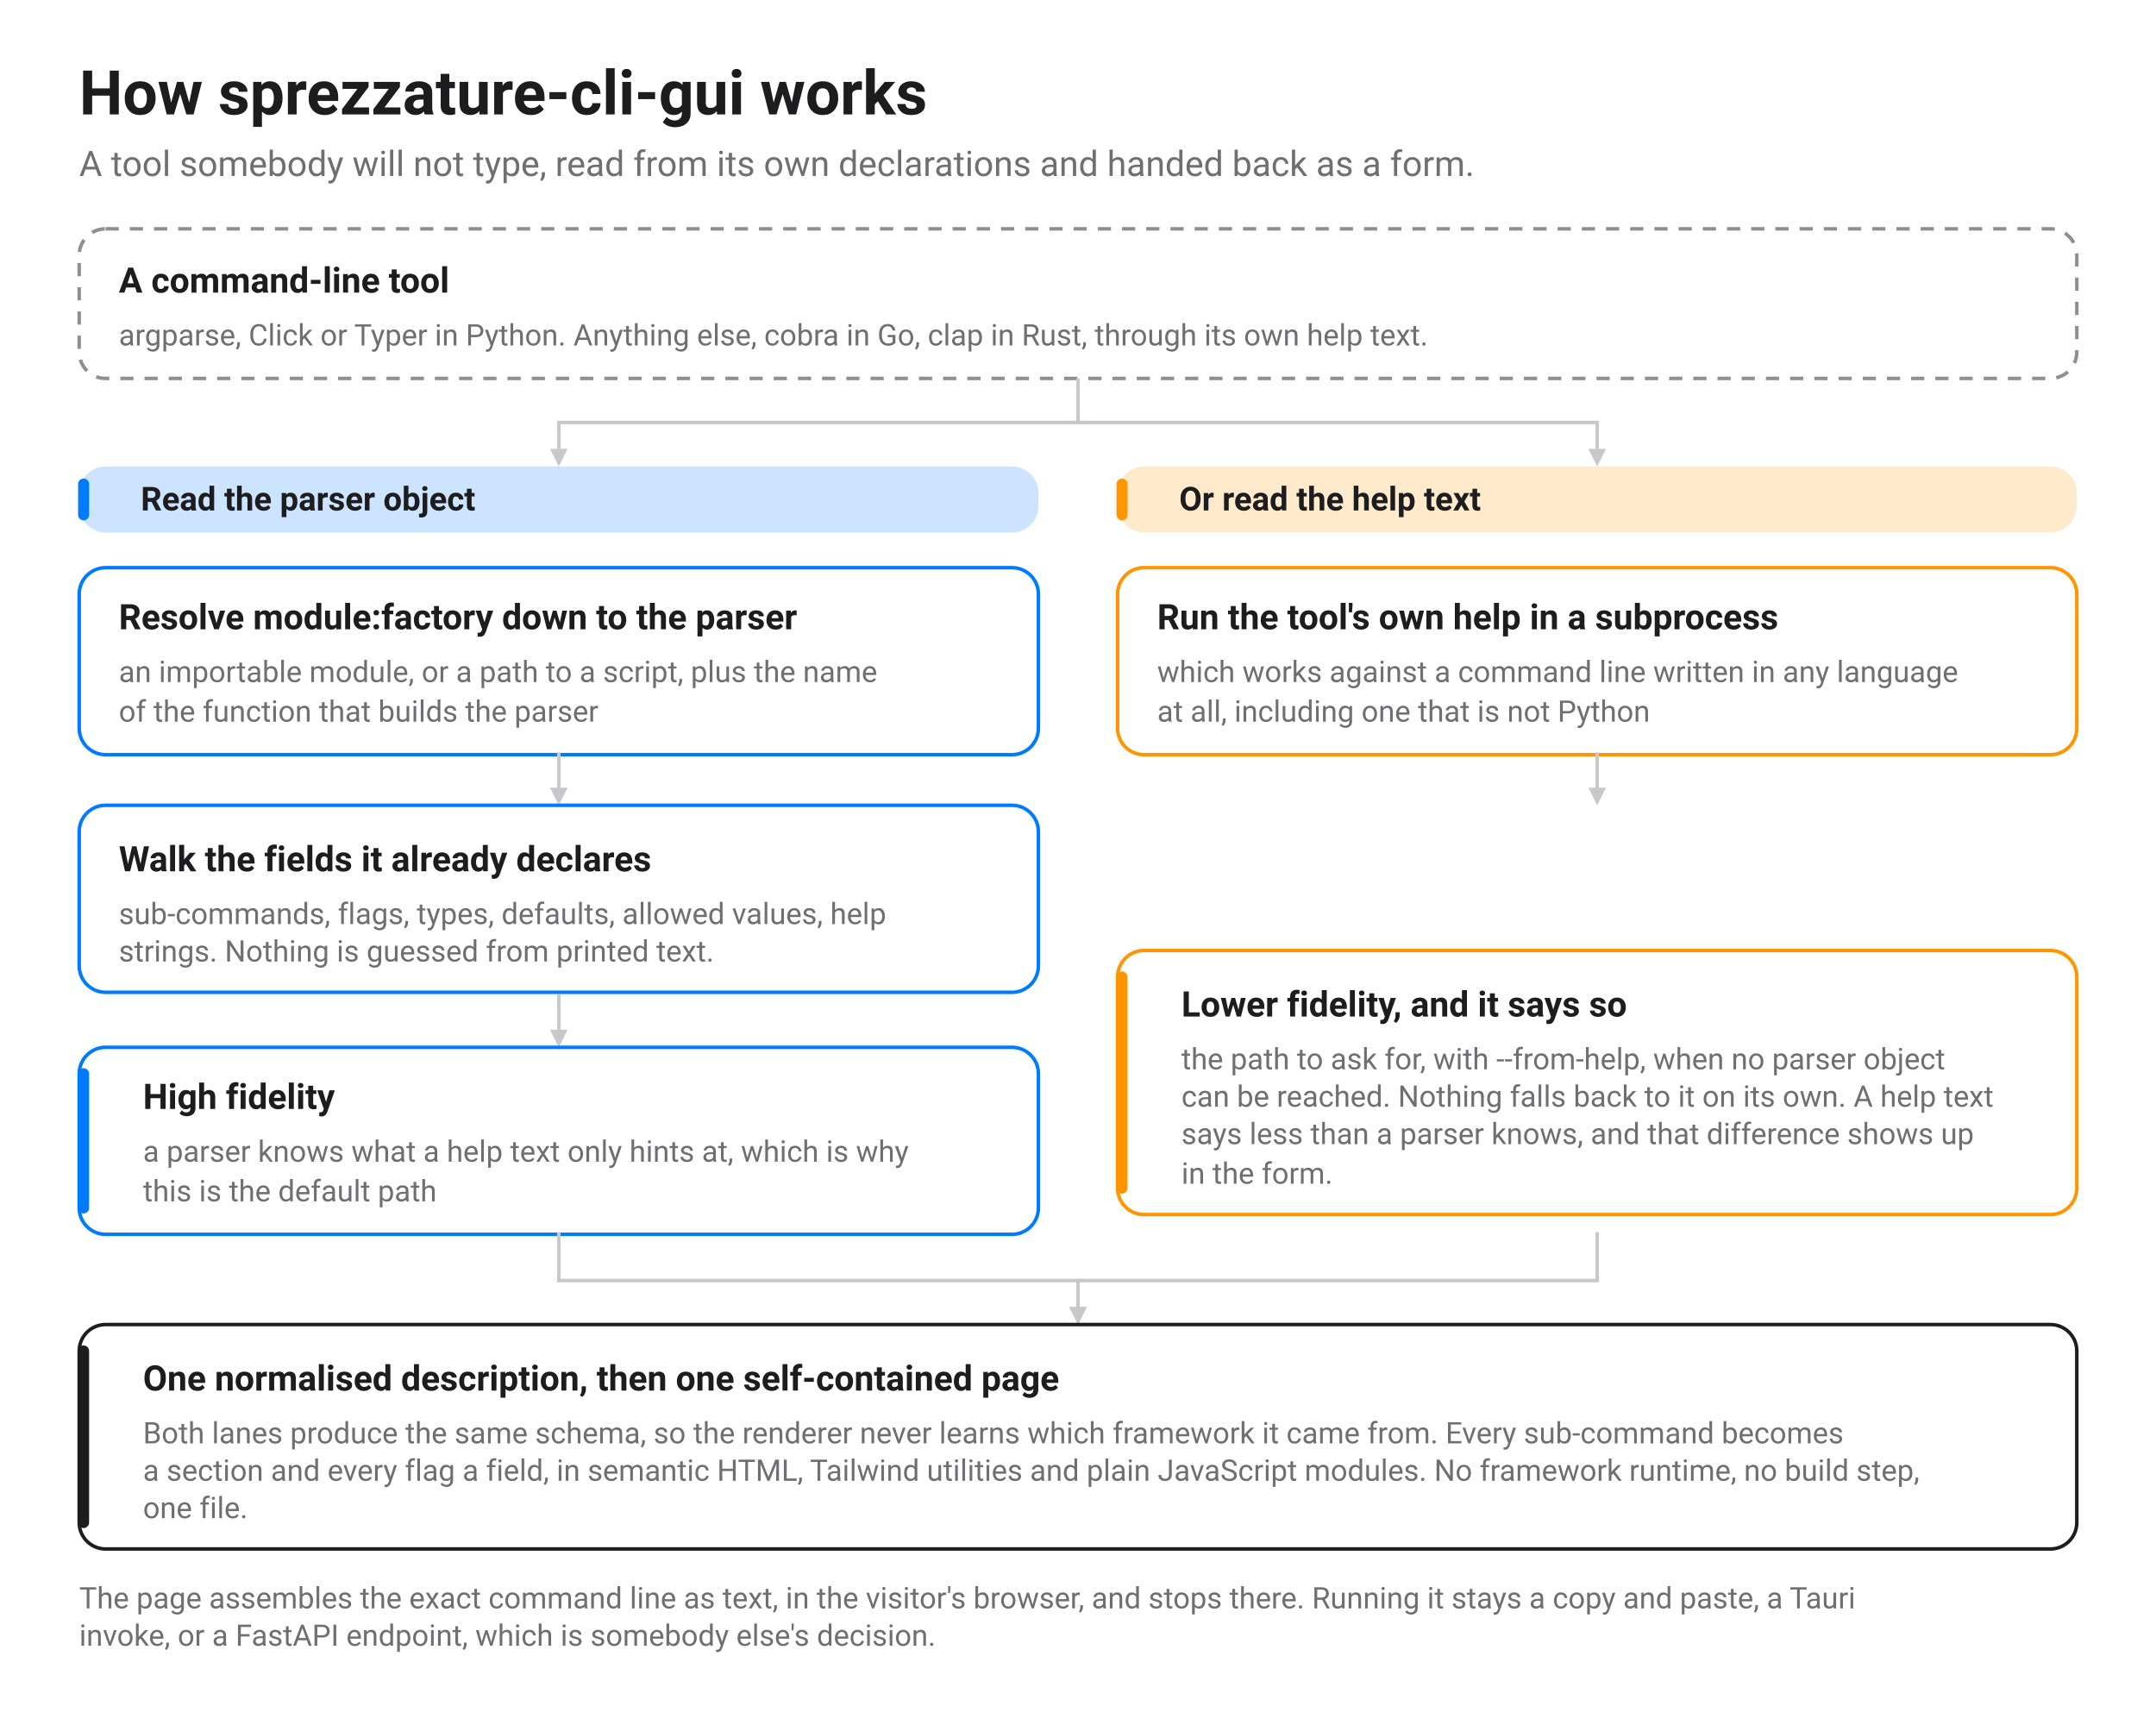
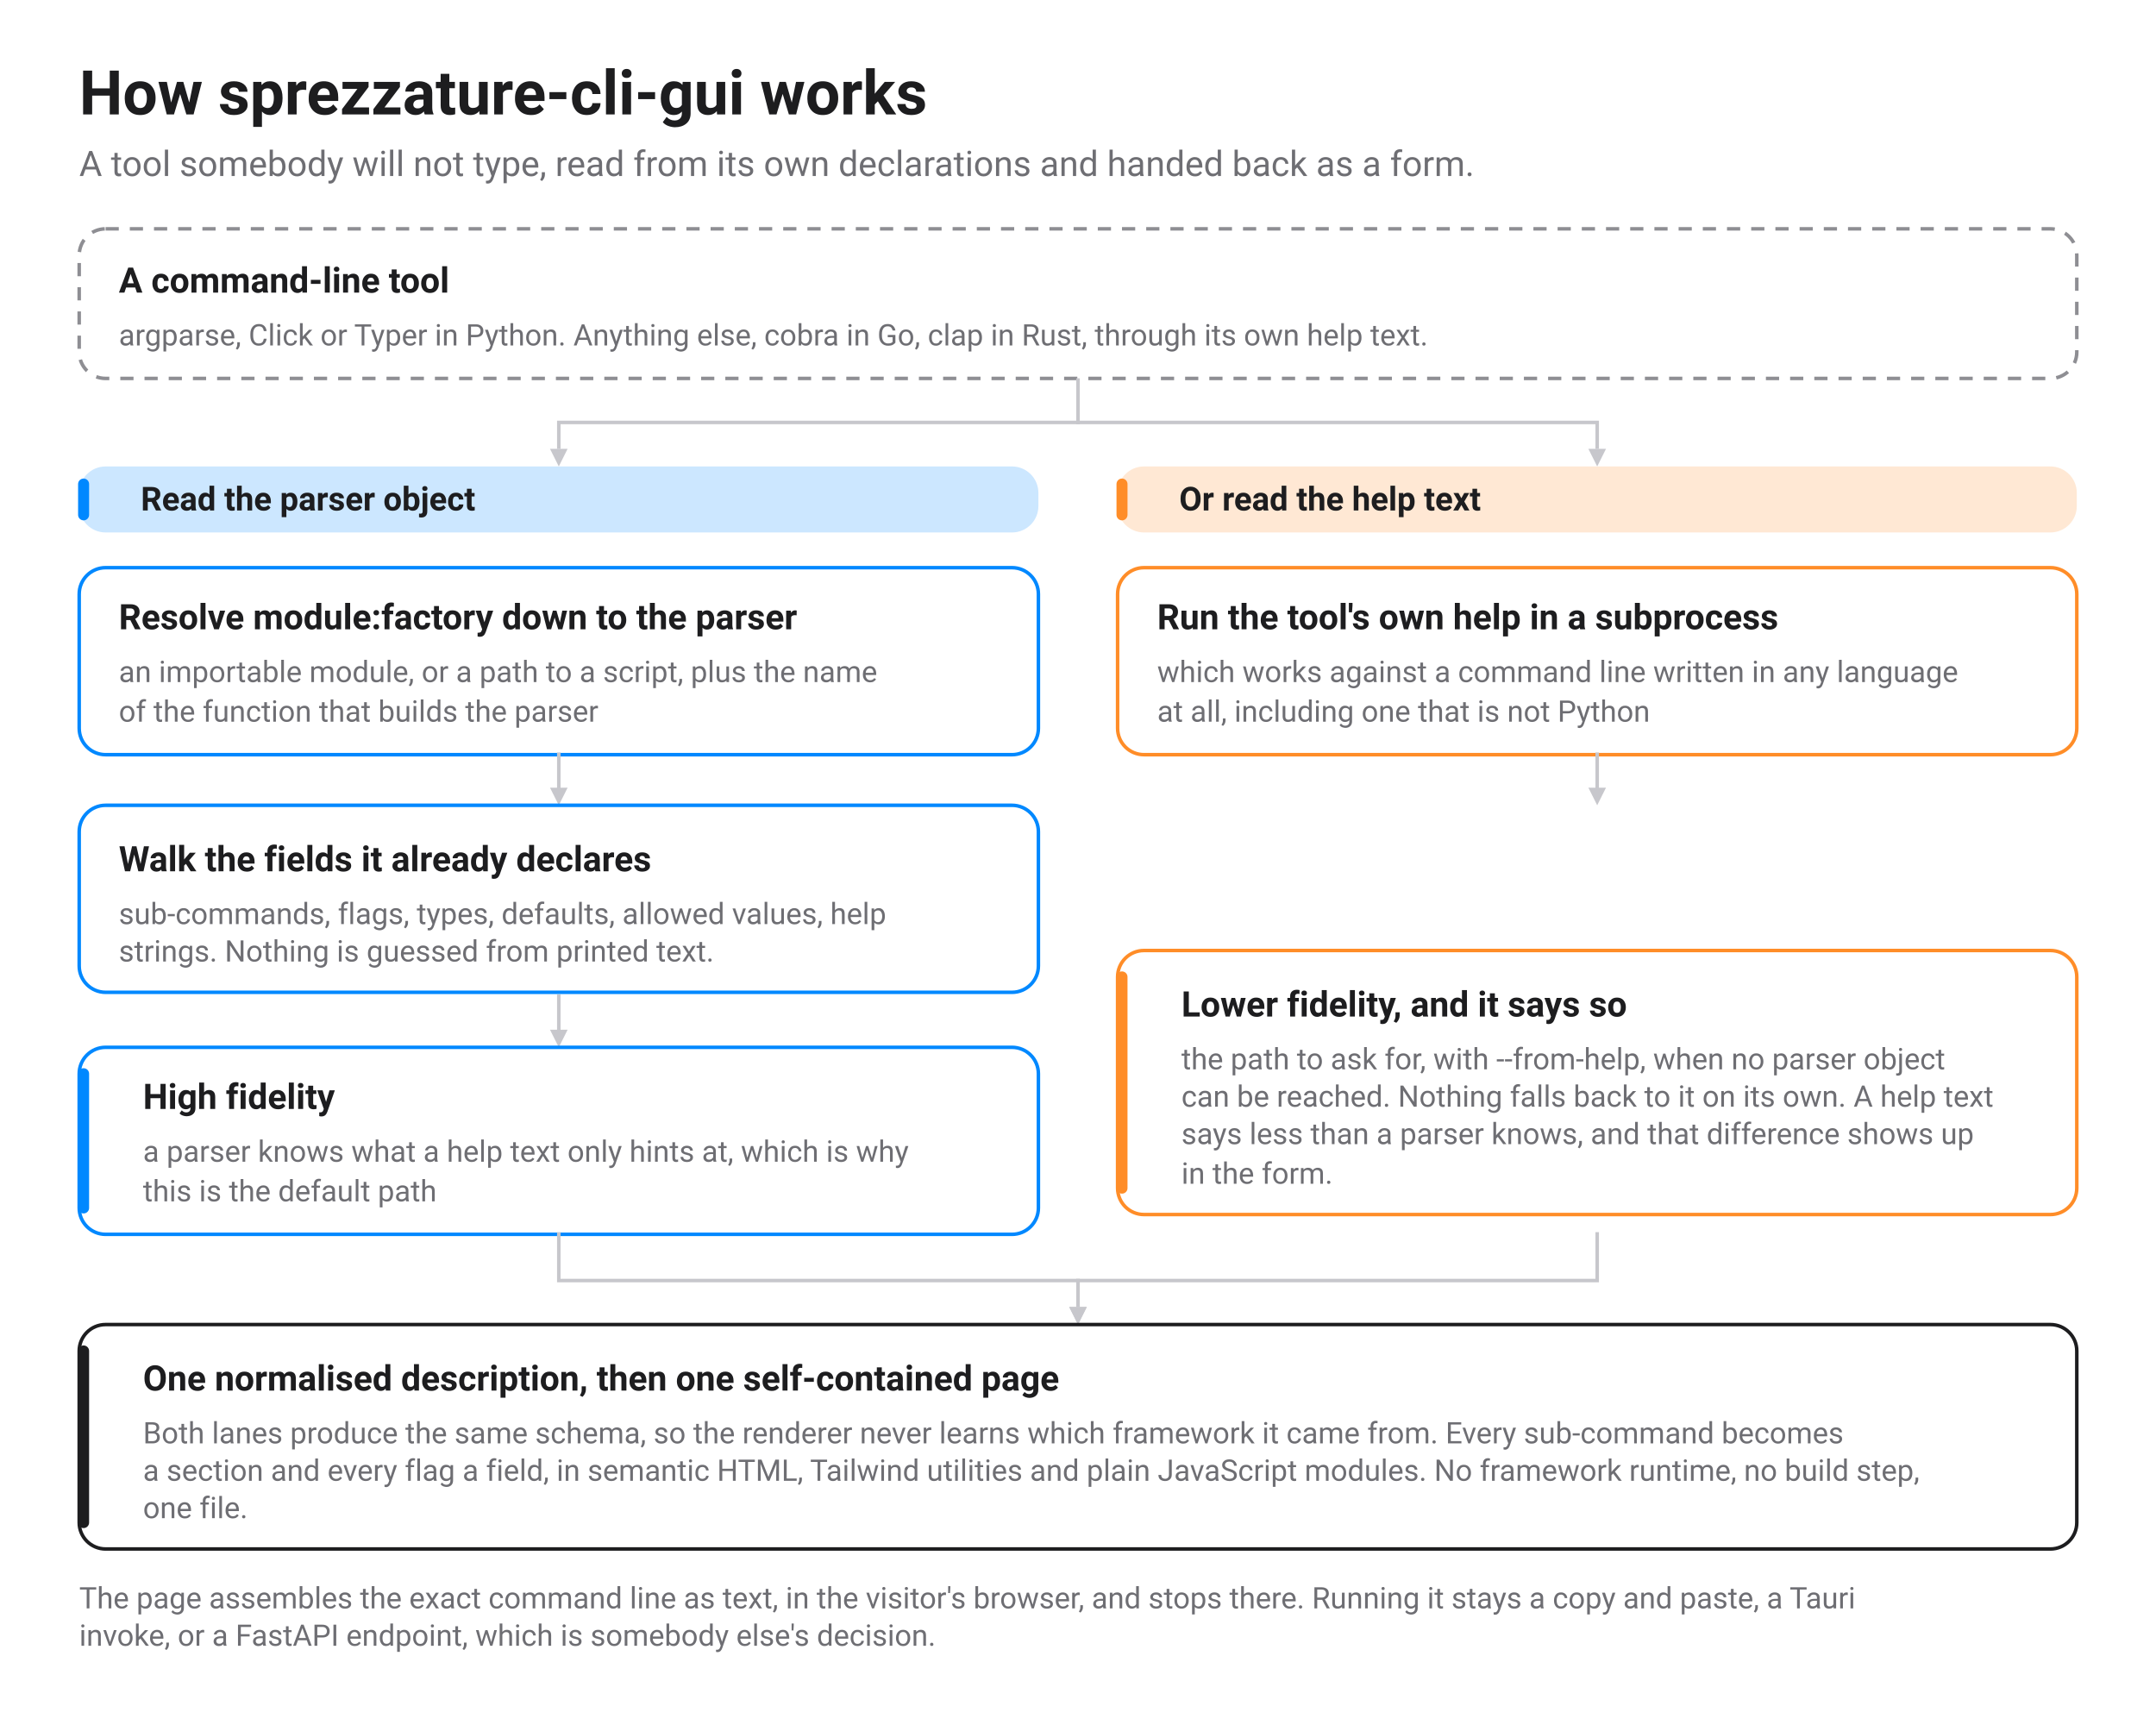
<svg xmlns="http://www.w3.org/2000/svg" width="980" height="784" viewBox="0 0 980 784" font-family="Roboto, Helvetica Neue, Helvetica, Arial, sans-serif" role="img" aria-labelledby="cli-gui-hiw-title cli-gui-hiw-desc">
-   <style>@media (prefers-color-scheme: dark){rect[fill="#FFFFFF"]{fill:#141416;}rect.paper{fill:#0B0B0C;}[fill="#1D1D1F"]{fill:#F2F2F7;}[fill="#6E6E73"]{fill:#9C9CA3;}[stroke="#1D1D1F"]{stroke:#F2F2F7;}[stroke="#C7C7CC"]{stroke:#5A5A5E;}[fill="#C7C7CC"]{fill:#5A5A5E;}rect[fill="#CCE4FF"]{fill:#082646;}rect[fill="#FFEACC"]{fill:#462C09;}}</style>
+   <style>@media (prefers-color-scheme: dark){rect[fill="#FFFFFF"]{fill:#141416;}rect.paper{fill:#0B0B0C;}[fill="#1D1D1F"]{fill:#F2F2F7;}[fill="#6E6E73"]{fill:#9C9CA3;}[stroke="#1D1D1F"]{stroke:#F2F2F7;}[stroke="#C7C7CC"]{stroke:#5A5A5E;}[fill="#C7C7CC"]{fill:#5A5A5E;}rect[fill="#CCE7FF"]{fill:#082946;}rect[fill="#FFE8D4"]{fill:#462A13;}}</style>
  <rect class="paper" width="980" height="784" fill="#FFFFFF" />
  <text x="36" y="52" font-size="28" font-weight="700" fill="#1D1D1F">How sprezzature-cli-gui works</text>
  <text x="36" y="80" font-size="16" font-weight="400" fill="#6E6E73">A tool somebody will not type, read from its own declarations and handed back as a form.</text>
  <rect x="36" y="104" width="908" height="68" rx="12" fill="#FFFFFF" stroke="#8E8E93" stroke-width="1.6" stroke-dasharray="6 5" />
  <text x="54" y="133" font-size="16" font-weight="600" fill="#1D1D1F">A command-line tool</text>
  <text x="54" y="157" font-size="13.5" font-weight="400" fill="#6E6E73">argparse, Click or Typer in Python. Anything else, cobra in Go, clap in Rust, through its own help text.</text>
  <path d="M490,172 V192 H254 V204" stroke="#C7C7CC" stroke-width="1.6" fill="none" />
  <path d="M250,204 L254,212 L258,204" fill="#C7C7CC" />
  <path d="M490,172 V192 H726 V204" stroke="#C7C7CC" stroke-width="1.6" fill="none" />
  <path d="M722,204 L726,212 L730,204" fill="#C7C7CC" />
-   <rect x="36" y="212" width="436" height="30" rx="12" fill="#CCE4FF" />
-   <path d="M38,220 v14" stroke="#007AFF" stroke-width="5" stroke-linecap="round" fill="none" />
+   <rect x="36" y="212" width="436" height="30" rx="12" fill="#CCE7FF" />
+   <path d="M38,220 v14" stroke="#0088FF" stroke-width="5" stroke-linecap="round" fill="none" />
  <text x="64" y="232" font-size="15" font-weight="700" fill="#1D1D1F">Read the parser object</text>
-   <rect x="36" y="258" width="436" height="85" rx="12" fill="#FFFFFF" stroke="#007AFF" stroke-width="1.6" />
+   <rect x="36" y="258" width="436" height="85" rx="12" fill="#FFFFFF" stroke="#0088FF" stroke-width="1.6" />
  <text x="54" y="286" font-size="16" font-weight="600" fill="#1D1D1F">Resolve module:factory down to the parser</text>
  <text x="54" y="310" font-size="13.5" font-weight="400" fill="#6E6E73">an importable module, or a path to a script, plus the name</text>
  <text x="54" y="328" font-size="13.5" font-weight="400" fill="#6E6E73">of the function that builds the parser</text>
  <path d="M254,342 v17" stroke="#C7C7CC" stroke-width="1.6" fill="none" />
  <path d="M250,358 L254,366 L258,358" fill="#C7C7CC" />
-   <rect x="36" y="366" width="436" height="85" rx="12" fill="#FFFFFF" stroke="#007AFF" stroke-width="1.6" />
+   <rect x="36" y="366" width="436" height="85" rx="12" fill="#FFFFFF" stroke="#0088FF" stroke-width="1.6" />
  <text x="54" y="396" font-size="16" font-weight="600" fill="#1D1D1F">Walk the fields it already declares</text>
  <text x="54" y="420" font-size="13.5" font-weight="400" fill="#6E6E73">sub-commands, flags, types, defaults, allowed values, help</text>
  <text x="54" y="437" font-size="13.5" font-weight="400" fill="#6E6E73">strings. Nothing is guessed from printed text.</text>
  <path d="M254,452 v17" stroke="#C7C7CC" stroke-width="1.6" fill="none" />
  <path d="M250,468 L254,476 L258,468" fill="#C7C7CC" />
-   <rect x="36" y="476" width="436" height="85" rx="12" fill="#FFFFFF" stroke="#007AFF" stroke-width="1.6" />
-   <path d="M38,488 v61" stroke="#007AFF" stroke-width="5" stroke-linecap="round" fill="none" />
+   <rect x="36" y="476" width="436" height="85" rx="12" fill="#FFFFFF" stroke="#0088FF" stroke-width="1.6" />
+   <path d="M38,488 v61" stroke="#0088FF" stroke-width="5" stroke-linecap="round" fill="none" />
  <text x="65" y="504" font-size="16" font-weight="600" fill="#1D1D1F">High fidelity</text>
  <text x="65" y="528" font-size="13.5" font-weight="400" fill="#6E6E73">a parser knows what a help text only hints at, which is why</text>
  <text x="65" y="546" font-size="13.5" font-weight="400" fill="#6E6E73">this is the default path</text>
-   <rect x="508" y="212" width="436" height="30" rx="12" fill="#FFEACC" />
-   <path d="M510,220 v14" stroke="#FF9500" stroke-width="5" stroke-linecap="round" fill="none" />
+   <rect x="508" y="212" width="436" height="30" rx="12" fill="#FFE8D4" />
+   <path d="M510,220 v14" stroke="#FF8D28" stroke-width="5" stroke-linecap="round" fill="none" />
  <text x="536" y="232" font-size="15" font-weight="700" fill="#1D1D1F">Or read the help text</text>
-   <rect x="508" y="258" width="436" height="85" rx="12" fill="#FFFFFF" stroke="#FF9500" stroke-width="1.6" />
+   <rect x="508" y="258" width="436" height="85" rx="12" fill="#FFFFFF" stroke="#FF8D28" stroke-width="1.6" />
  <text x="526" y="286" font-size="16" font-weight="600" fill="#1D1D1F">Run the tool's own help in a subprocess</text>
  <text x="526" y="310" font-size="13.5" font-weight="400" fill="#6E6E73">which works against a command line written in any language</text>
  <text x="526" y="328" font-size="13.5" font-weight="400" fill="#6E6E73">at all, including one that is not Python</text>
  <path d="M726,342 v17" stroke="#C7C7CC" stroke-width="1.6" fill="none" />
  <path d="M722,358 L726,366 L730,358" fill="#C7C7CC" />
-   <rect x="508" y="432" width="436" height="120" rx="12" fill="#FFFFFF" stroke="#FF9500" stroke-width="1.6" />
-   <path d="M510,444 v96" stroke="#FF9500" stroke-width="5" stroke-linecap="round" fill="none" />
+   <rect x="508" y="432" width="436" height="120" rx="12" fill="#FFFFFF" stroke="#FF8D28" stroke-width="1.6" />
+   <path d="M510,444 v96" stroke="#FF8D28" stroke-width="5" stroke-linecap="round" fill="none" />
  <text x="537" y="462" font-size="16" font-weight="600" fill="#1D1D1F">Lower fidelity, and it says so</text>
  <text x="537" y="486" font-size="13.5" font-weight="400" fill="#6E6E73">the path to ask for, with --from-help, when no parser object</text>
  <text x="537" y="503" font-size="13.5" font-weight="400" fill="#6E6E73">can be reached. Nothing falls back to it on its own. A help text</text>
  <text x="537" y="520" font-size="13.5" font-weight="400" fill="#6E6E73">says less than a parser knows, and that difference shows up</text>
  <text x="537" y="538" font-size="13.5" font-weight="400" fill="#6E6E73">in the form.</text>
  <path d="M254,560 V582 H490 V594" stroke="#C7C7CC" stroke-width="1.6" fill="none" />
  <path d="M486,594 L490,602 L494,594" fill="#C7C7CC" />
  <path d="M726,560 V582 H490 V594" stroke="#C7C7CC" stroke-width="1.6" fill="none" />
  <path d="M486,594 L490,602 L494,594" fill="#C7C7CC" />
  <rect x="36" y="602" width="908" height="102" rx="12" fill="#FFFFFF" stroke="#1D1D1F" stroke-width="1.6" />
  <path d="M38,614 v78" stroke="#1D1D1F" stroke-width="5" stroke-linecap="round" fill="none" />
  <text x="65" y="632" font-size="16" font-weight="600" fill="#1D1D1F">One normalised description, then one self-contained page</text>
  <text x="65" y="656" font-size="13.5" font-weight="400" fill="#6E6E73">Both lanes produce the same schema, so the renderer never learns which framework it came from. Every sub-command becomes</text>
  <text x="65" y="673" font-size="13.5" font-weight="400" fill="#6E6E73">a section and every flag a field, in semantic HTML, Tailwind utilities and plain JavaScript modules. No framework runtime, no build step,</text>
  <text x="65" y="690" font-size="13.5" font-weight="400" fill="#6E6E73">one file.</text>
  <text x="36" y="731" font-size="13.5" font-weight="400" fill="#6E6E73">The page assembles the exact command line as text, in the visitor's browser, and stops there. Running it stays a copy and paste, a Tauri</text>
  <text x="36" y="748" font-size="13.5" font-weight="400" fill="#6E6E73">invoke, or a FastAPI endpoint, which is somebody else's decision.</text>
</svg>
